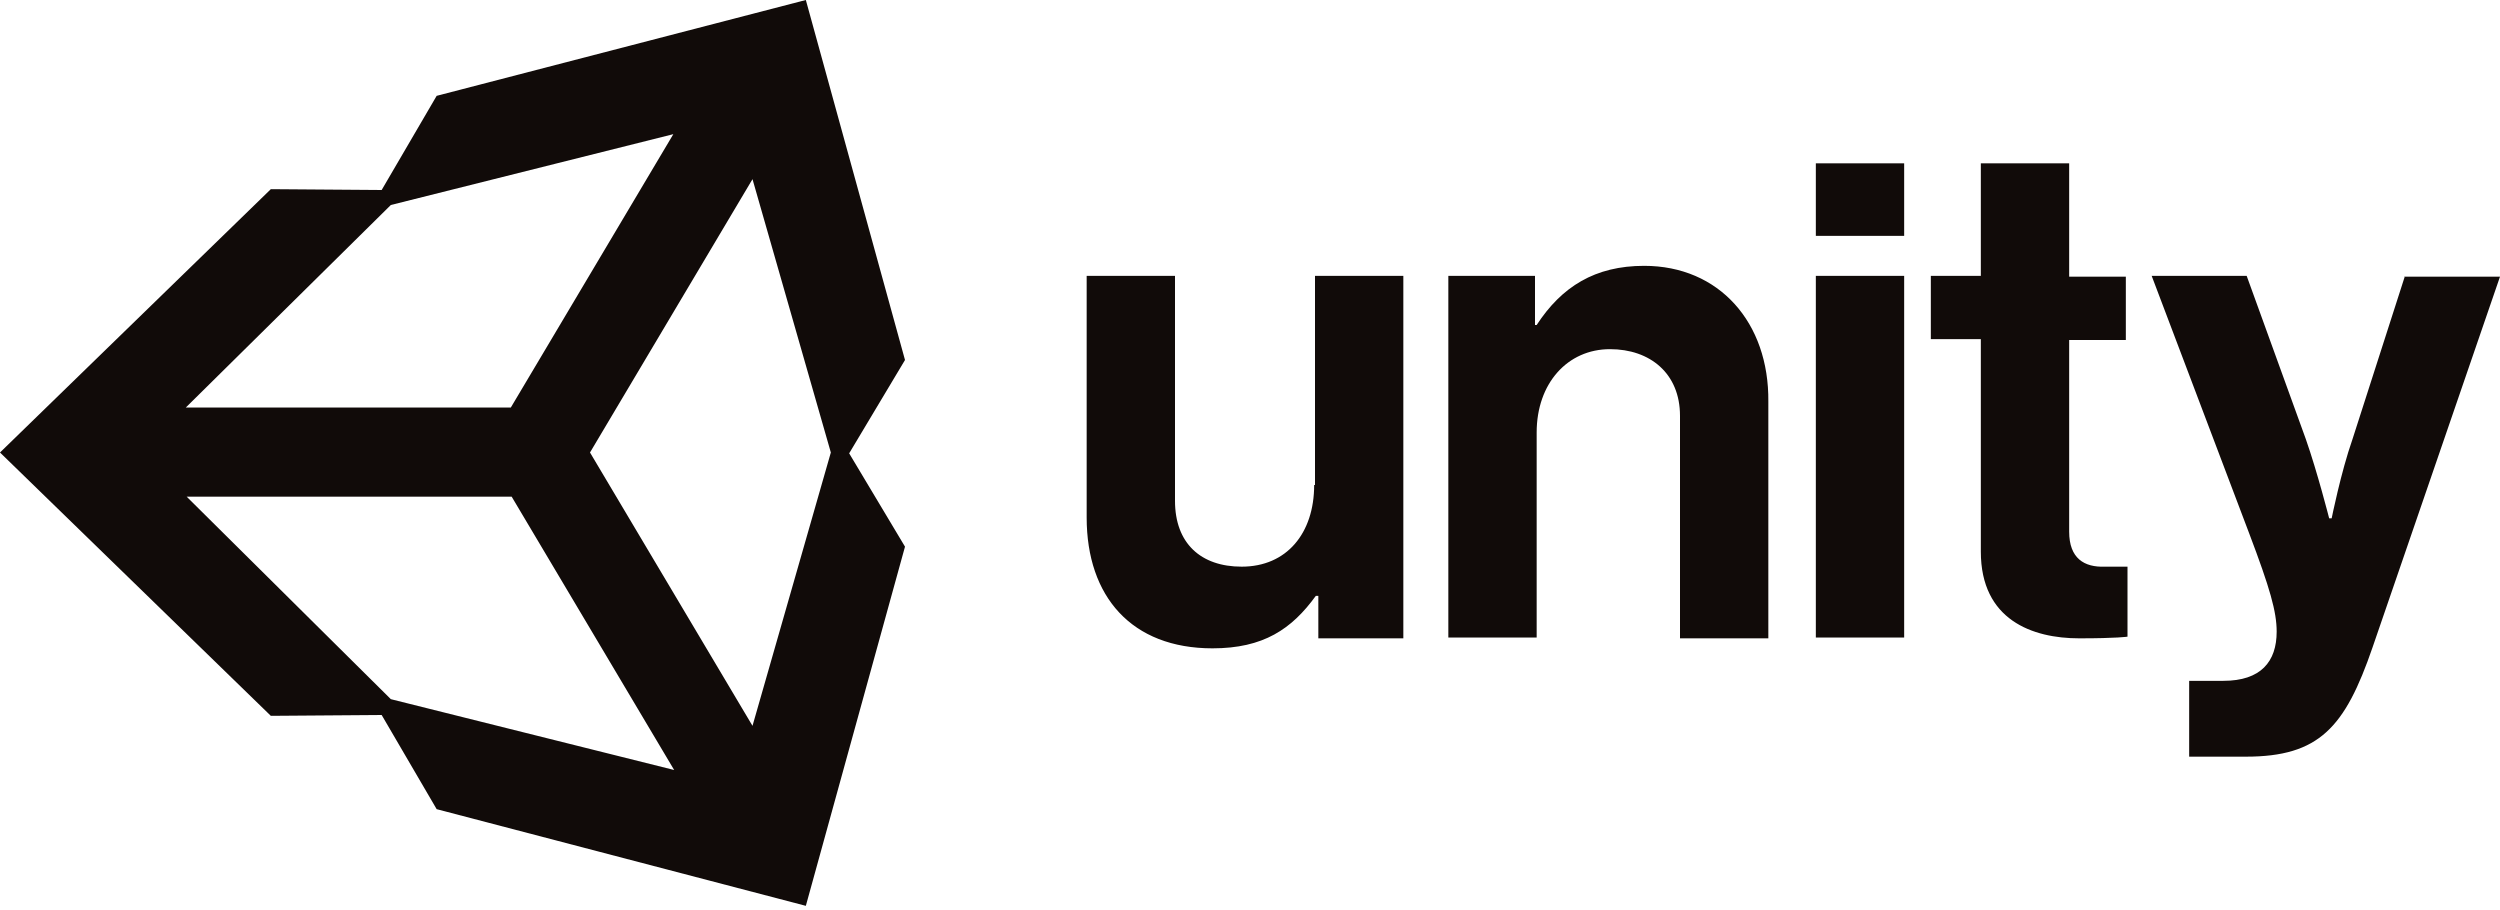
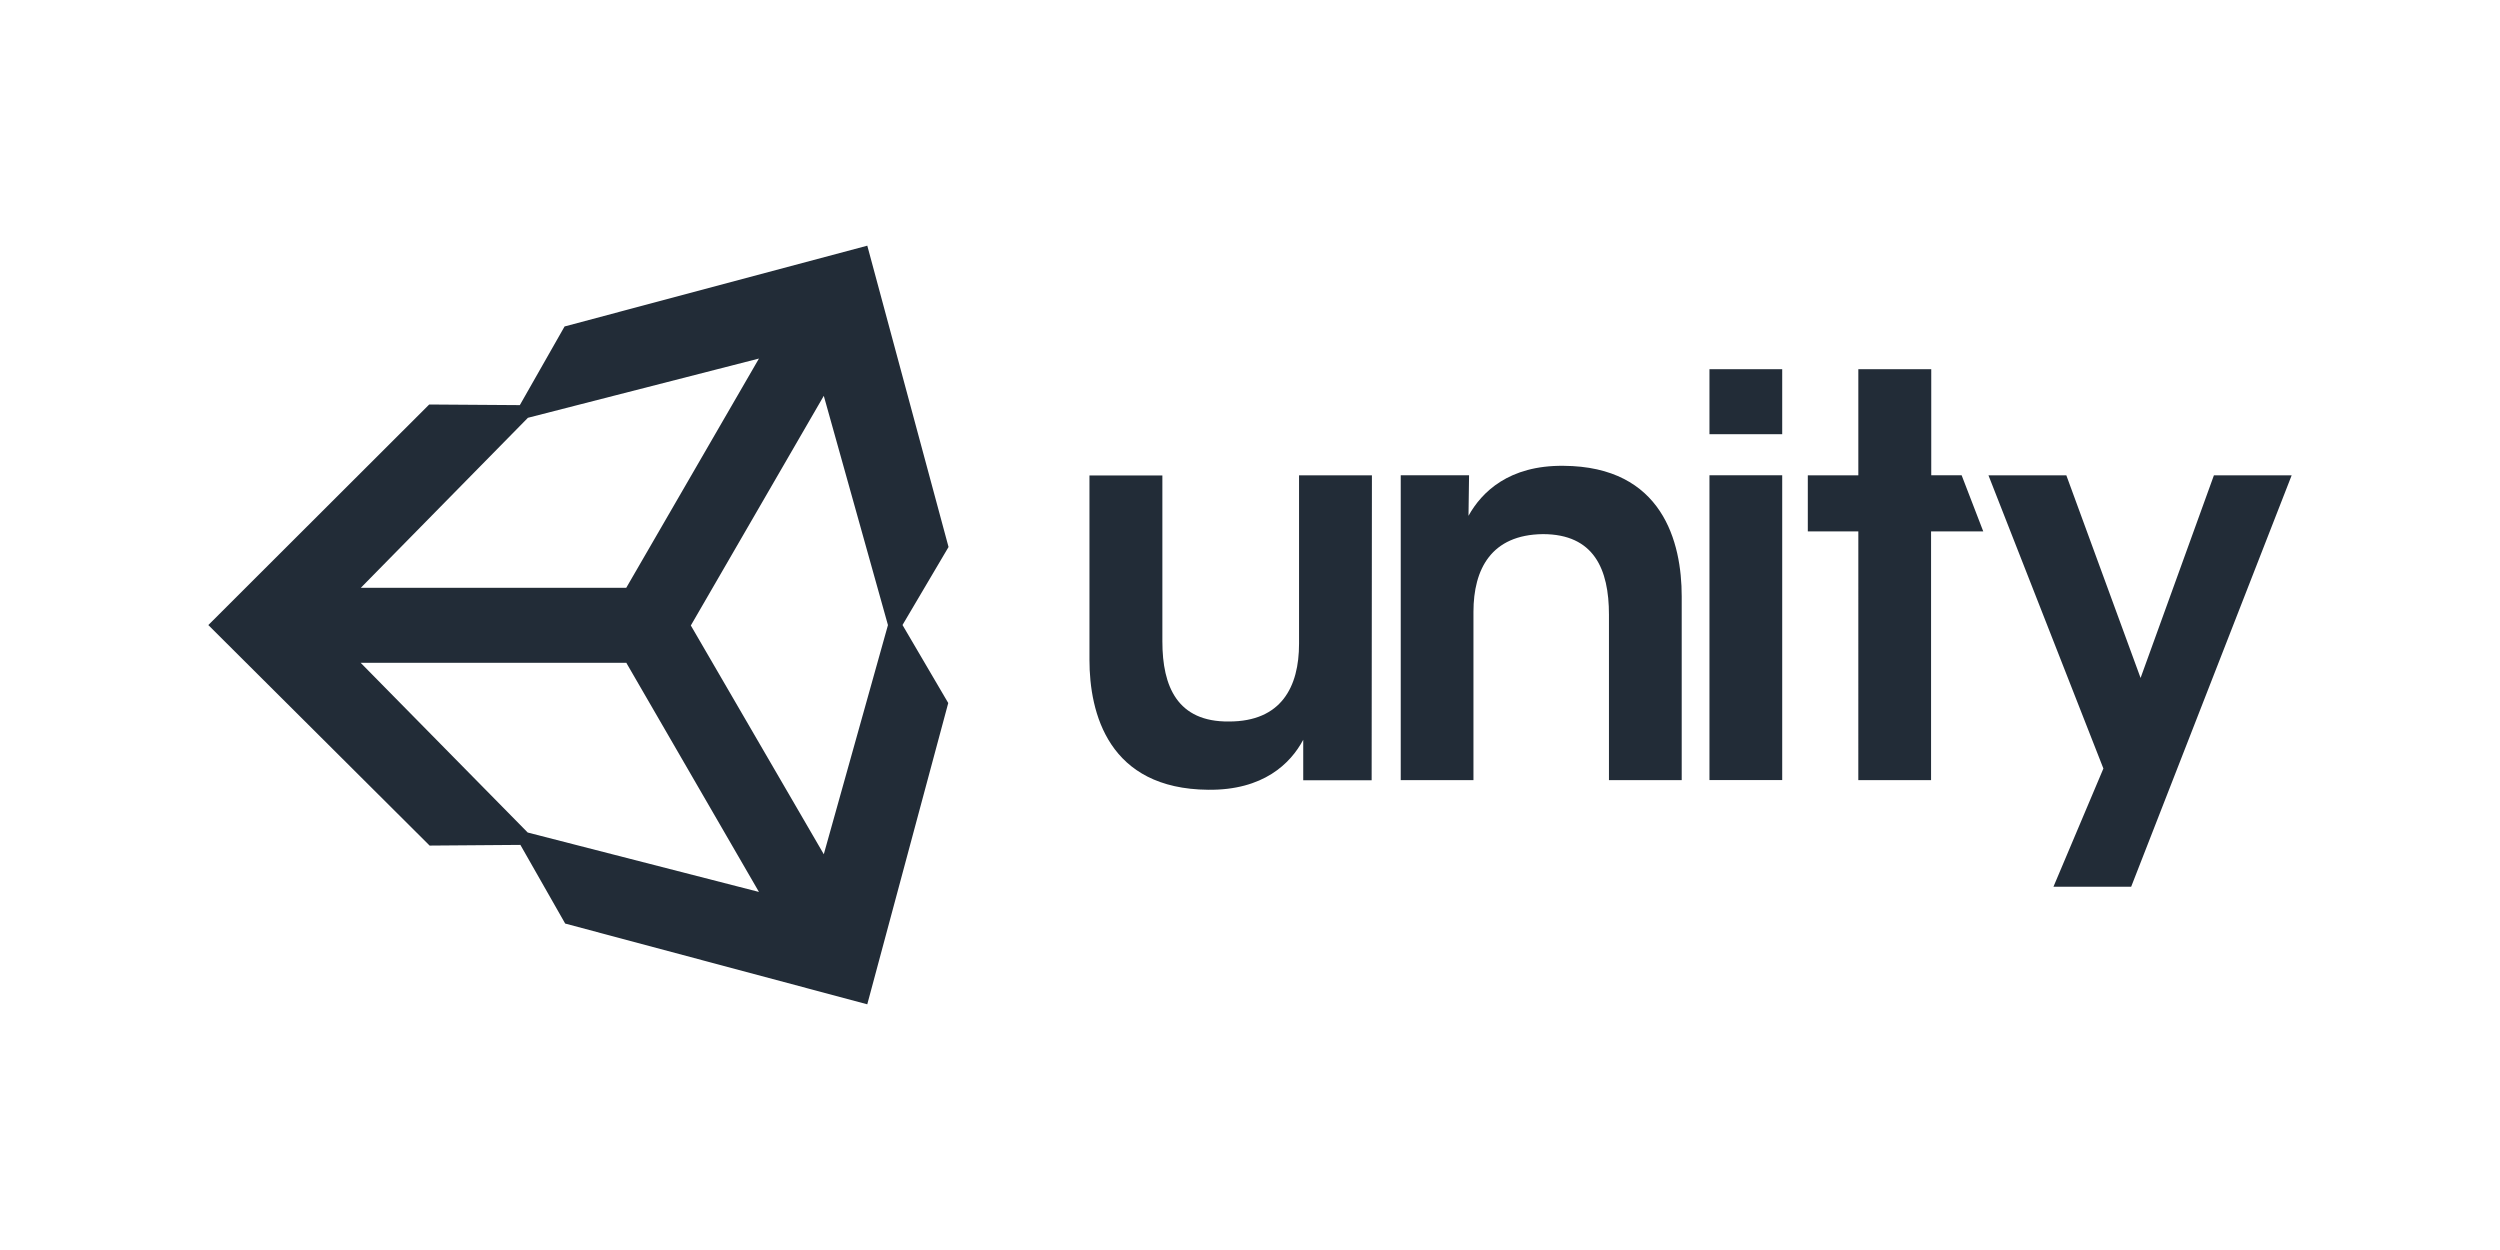
- <svg xmlns="http://www.w3.org/2000/svg" width="275" height="100">
-   <path fill="#110b09" d="M 82.775,79.842 64.9,49.775 82.775,19.708 91.392,49.775 Z M 42.992,76.908 20.533,54.633 h 35.75 L 74.158,84.7 Z m 0,-54.358 31.075,-7.792 -17.875,30.067 H 20.442 Z M 88.642,0 48.033,10.542 41.983,20.9 29.792,20.808 0,49.775 29.792,78.742 41.983,78.65 48.033,89.008 88.642,99.642 99.55,60.133 93.408,49.867 99.55,39.6 Z m 92.216,29.242 c -5.408,0 -9.075,2.291 -11.825,6.508 h -0.183 v -5.408 h -9.533 v 39.783 h 9.716 v -22.55 c 0,-5.408 3.392,-9.167 8.067,-9.167 4.4,0 7.7,2.659 7.7,7.334 v 24.475 h 9.717 V 44.183 c 0.091,-8.708 -5.409,-14.941 -13.659,-14.941 z m -36.3,24.108 c 0,5.317 -3.025,8.983 -7.975,8.983 -4.491,0 -7.333,-2.566 -7.333,-7.241 v -24.75 h -9.717 v 26.583 c 0,8.708 4.95,14.392 13.842,14.392 5.592,0 8.708,-2.109 11.367,-5.775 h 0.275 v 4.675 h 9.35 V 30.342 H 144.65 V 53.35 Z m 55.184,-23.008 h 9.716 v 39.783 h -9.716 z m 0,-12.375 h 9.716 v 7.975 h -9.716 z m 64.808,12.375 -5.775,17.966 c -1.283,3.667 -2.292,8.709 -2.292,8.709 h -0.275 c 0,0 -1.283,-5.042 -2.566,-8.709 l -6.509,-17.966 h -10.45 l 10.725,28.325 c 2.292,6.05 3.025,8.616 3.025,10.816 0,3.3 -1.741,5.409 -5.866,5.409 h -3.759 v 8.341 h 6.234 c 8.066,0 10.908,-3.208 13.933,-12.008 L 275,30.433 H 264.55 Z M 227.608,58.483 V 37.4 h 6.234 v -6.967 h -6.234 V 17.967 h -9.716 v 12.375 h -5.5 v 6.966 h 5.5 v 23.375 c 0,7.517 5.683,9.534 10.816,9.534 4.217,0 5.317,-0.184 5.317,-0.184 v -7.7 h -2.475 c -2.292,0.092 -3.942,-0.916 -3.942,-3.85 z" />
+ <svg xmlns="http://www.w3.org/2000/svg" width="120" height="60" fill="#222c37">
+   <path d="M65.852 22.815h-3.498V30.9c0 2.074-.853 3.732-3.36 3.732-2.48.027-3.2-1.68-3.2-3.84v-7.97h-3.5v8.85c0 2.56.907 6.2 5.704 6.237 2.64.027 3.945-1.253 4.557-2.4v1.945h3.284zm1.382 14.63h3.492V29.37c0-2.052.853-3.704 3.332-3.732 2.452 0 3.172 1.68 3.172 3.865v7.942h3.492v-8.822c0-2.585-.907-6.237-5.677-6.264-2.612-.027-3.92 1.253-4.557 2.4l.027-1.945h-3.28v14.63zm14.82-16.605h3.492v-3.12h-3.492v3.1zm0 16.604h3.492v-14.63h-3.492zm7.145.002h3.492v-11.94h2.505l-1.037-2.692H92.7V17.72h-3.5v5.096h-2.425v2.692H89.2zm9.367 5.117h3.73L110 22.815h-3.732l-3.52 9.727-3.564-9.727h-3.738l5.517 14.074zM45.53 26.256l-3.9-14.464L27.1 15.67l-2.148 3.776-4.35-.03L10 30.003l10.622 10.585 4.357-.033 2.15 3.776 14.5 3.876 3.887-14.462L43.32 30zm-9.1-9.046l-6.37 11.004H17.32l8.02-8.16zm-6.37 14.6l6.37 11.003-11.1-2.852-8.02-8.148h12.74zm3.1-1.787L39.542 19l3.08 11.004-3.08 11z" />
</svg>
